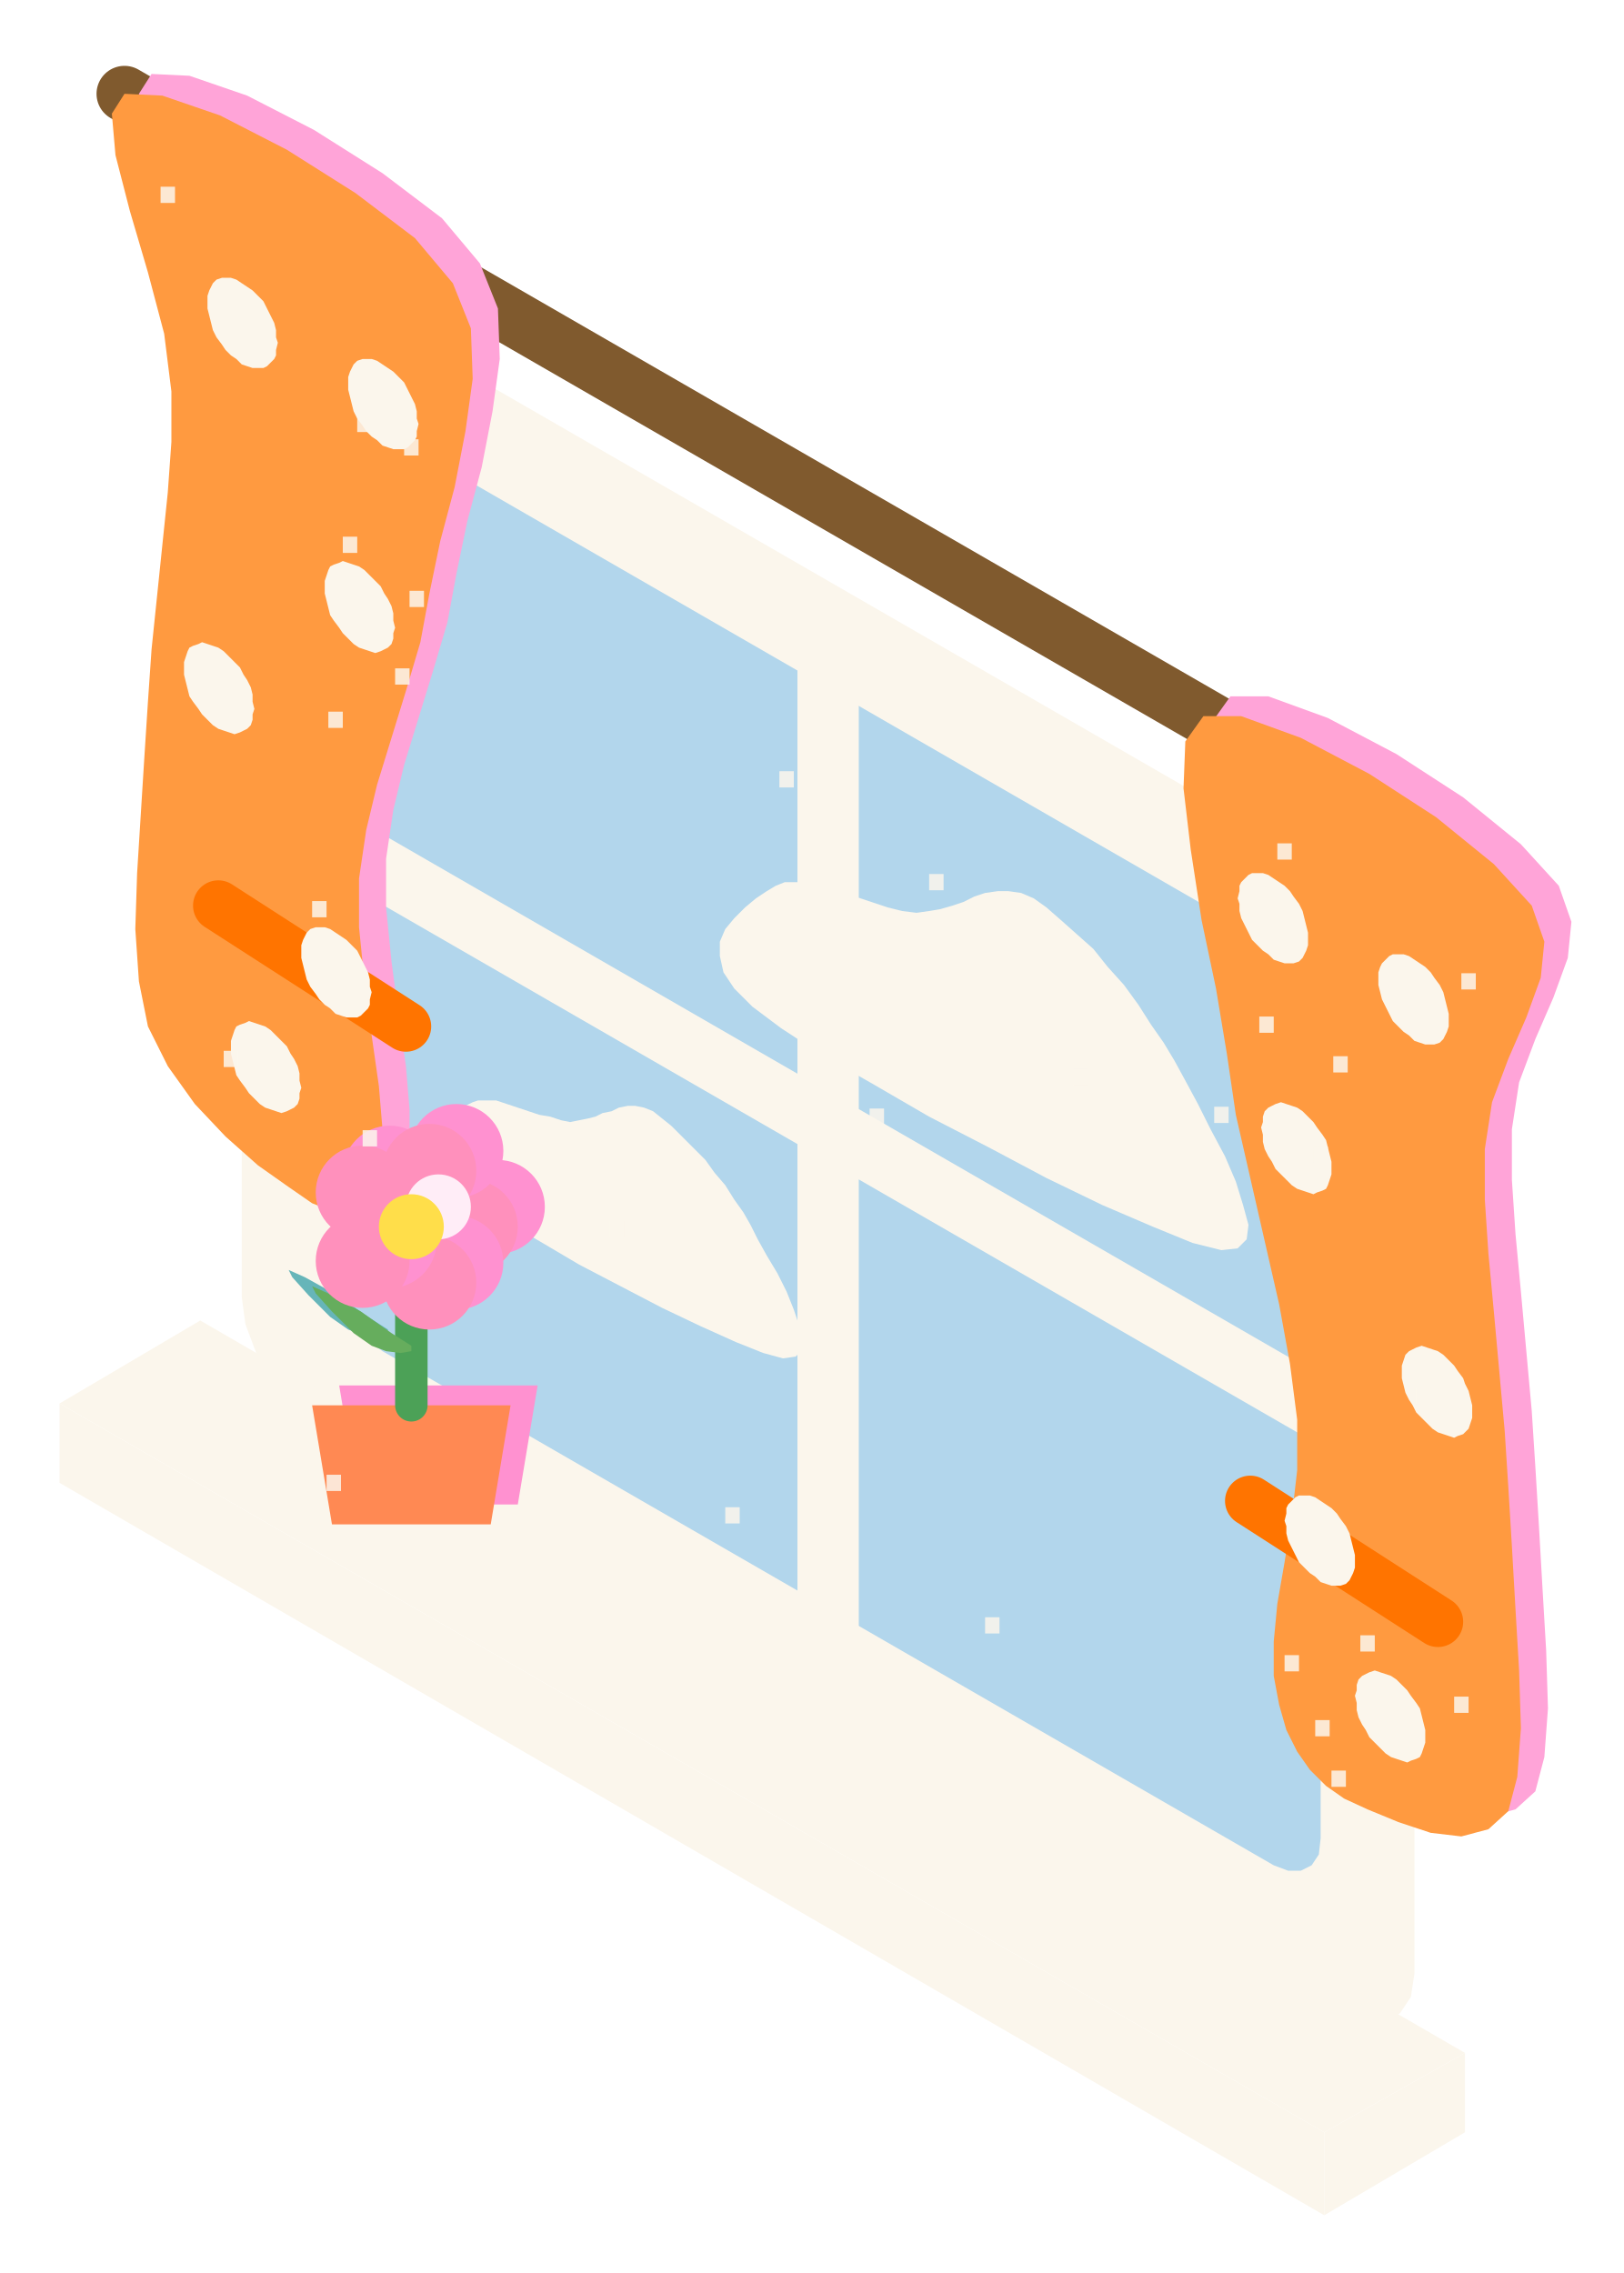
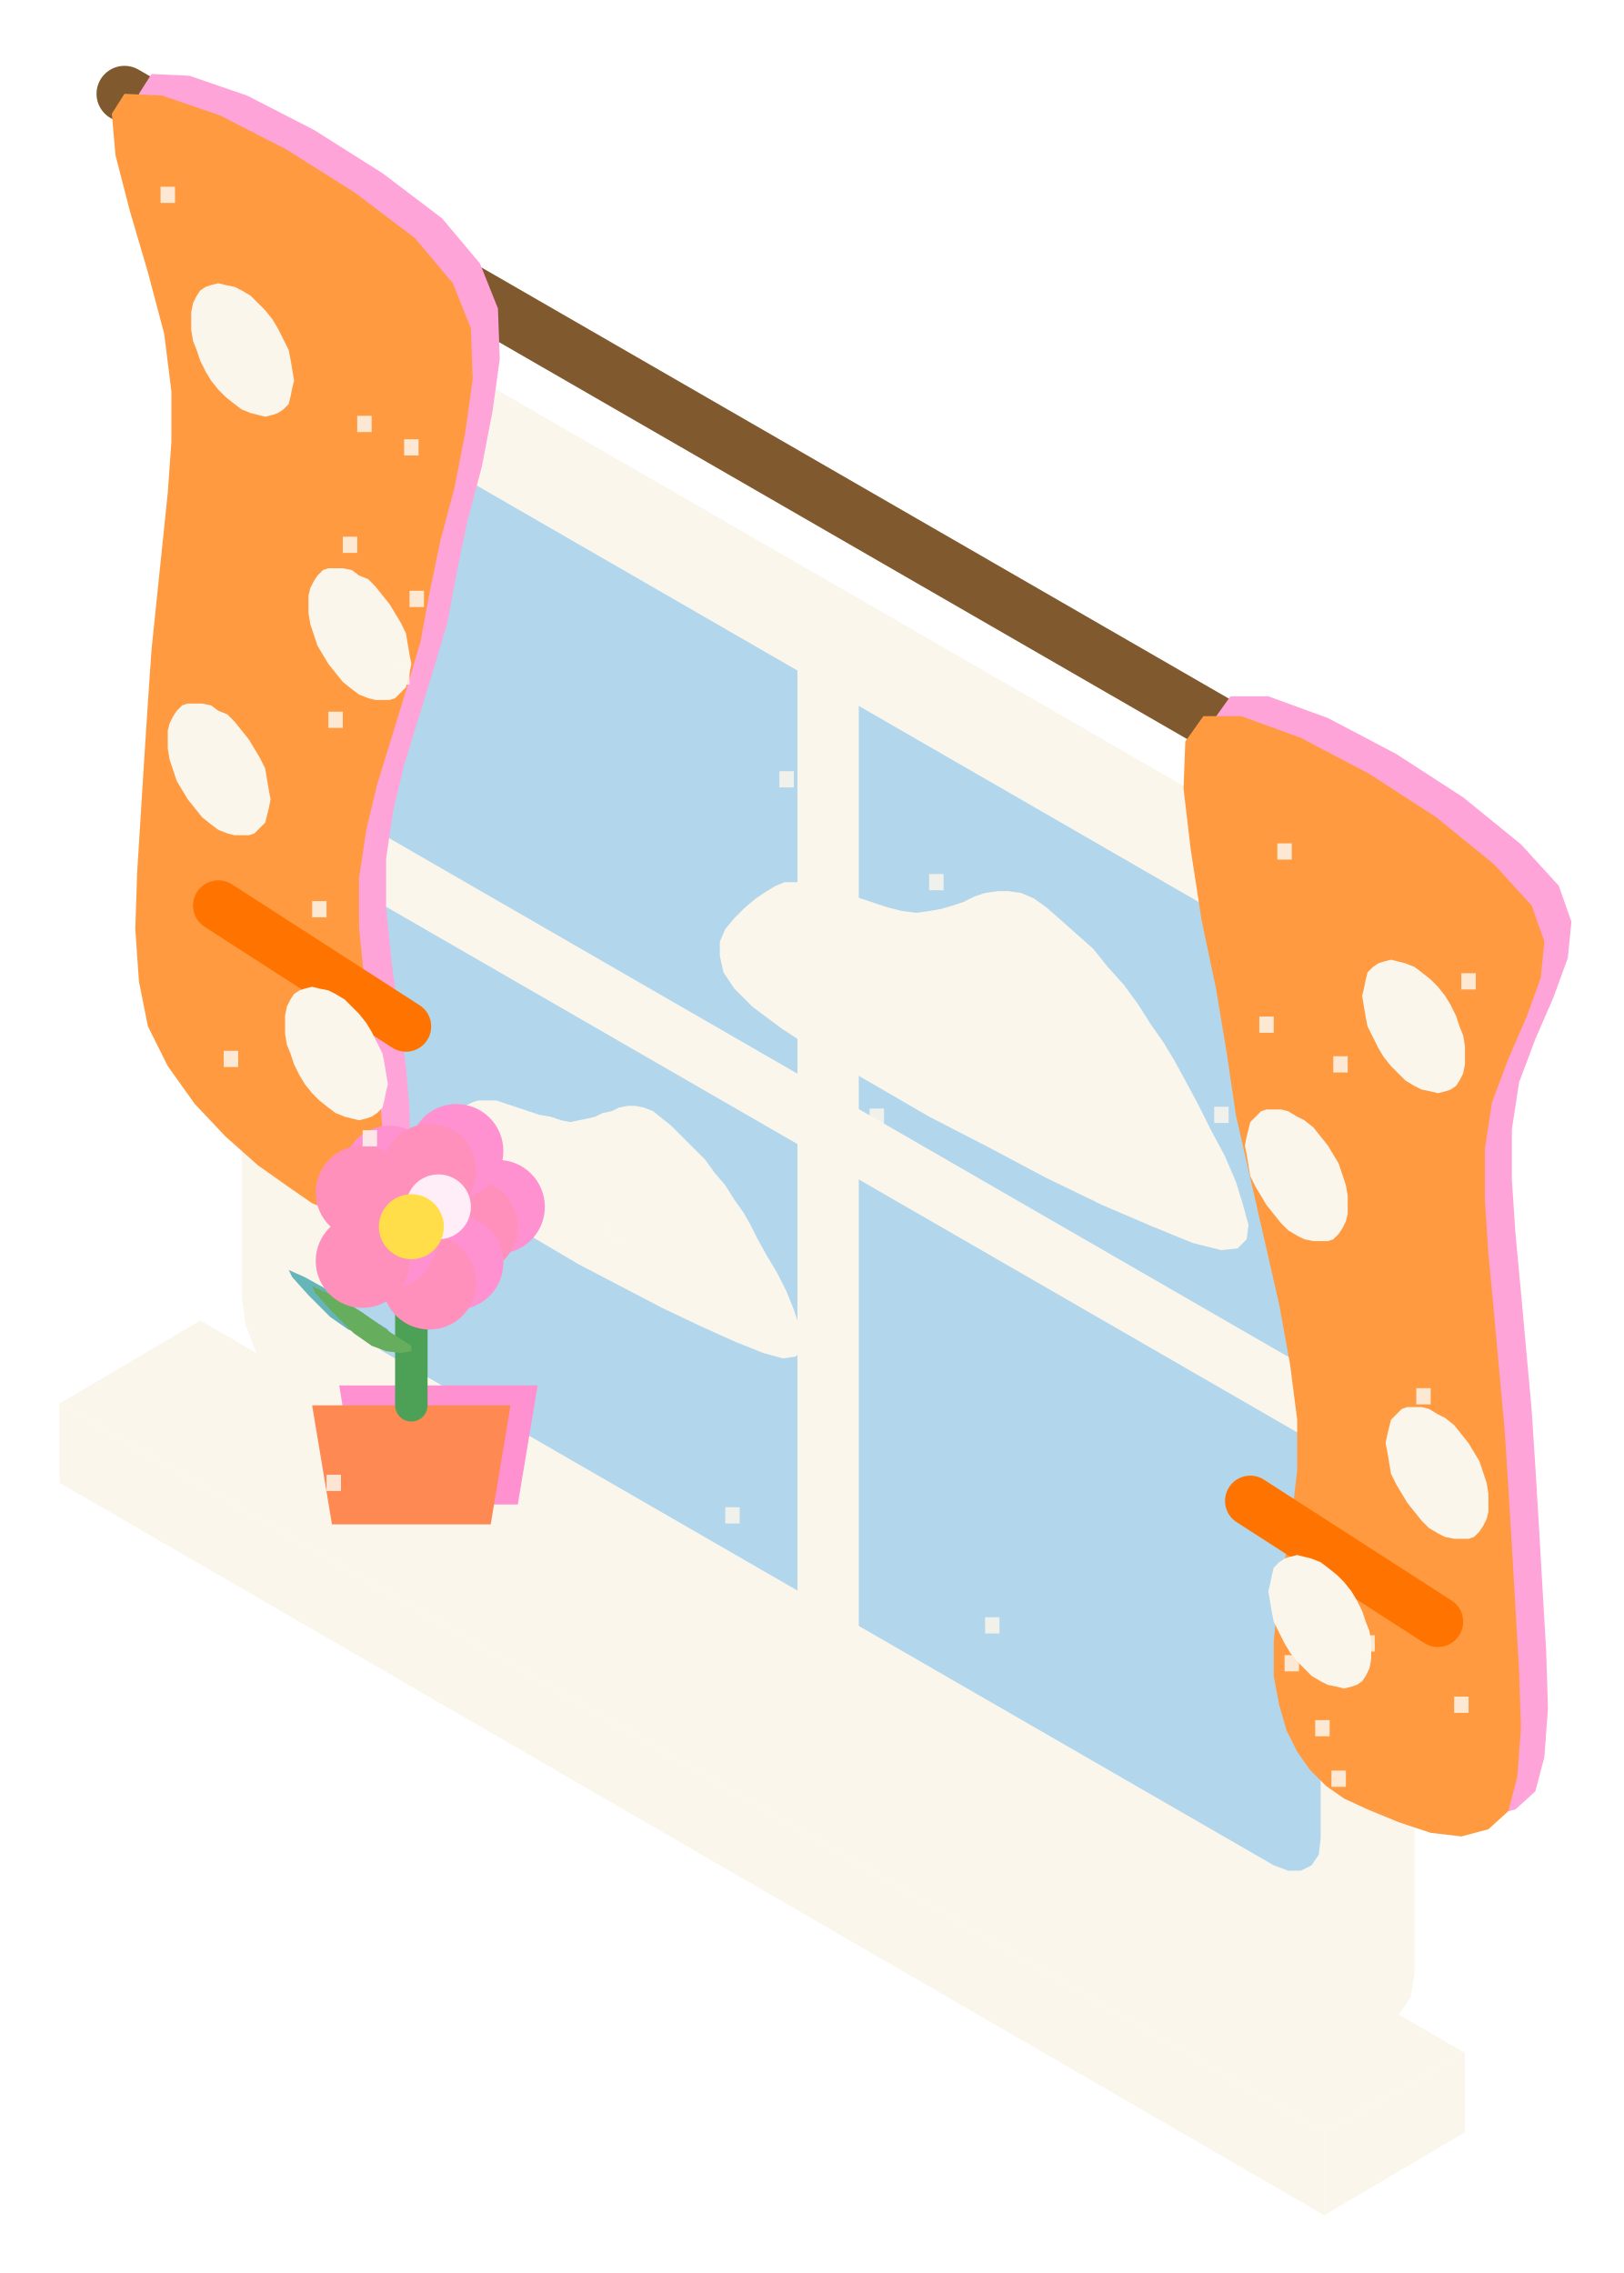
<svg xmlns="http://www.w3.org/2000/svg" viewBox="0 0 90 126" width="90" height="126">
  <defs>
    <path id="p1" d="M6.9,5.2L9,5.3 12.2,6.4 15.9,8.3 19.7,10.7 23,13.2 25.1,15.7 26.1,18.2 26.2,21 25.8,23.9 25.2,27 24.4,30 23.8,32.9 23.3,35.6 22.5,38.3 21.7,40.9 20.9,43.5 20.3,46 19.9,48.7 19.9,51.4 20.2,54.4 20.6,57.4 21,60.2 21.2,62.6 21.2,64.4 20.9,65.7 20.5,66.6 19.9,67.1 19.2,67.3 18.3,67.1 17.3,66.7 16,65.8 14.3,64.6 12.5,63 10.8,61.2 9.3,59.1 8.2,56.9 7.7,54.4 7.5,51.5 7.6,48.4 7.8,45.2 8,42 8.2,38.9 8.4,36 8.7,33.1 9,30.2 9.3,27.3 9.5,24.5 9.5,21.7 9.1,18.5 8.2,15.1 7.2,11.7 6.4,8.6 6.2,6.3Z" />
    <path id="p2" d="M84.9,50.2L82.8,47.9 79.6,45.3 75.9,42.9 72.1,40.9 68.8,39.7 66.7,39.7 65.7,41.1 65.6,43.7 66,47.1 66.6,51 67.4,54.8 68,58.4 68.5,61.8 69.3,65.3 70.1,68.8 70.9,72.3 71.5,75.6 71.9,78.7 71.9,81.5 71.6,84.1 71.2,86.6 70.8,88.9 70.6,91 70.6,92.9 70.9,94.5 71.3,95.9 71.9,97.1 72.6,98.1 73.5,99 74.5,99.7 75.8,100.3 77.5,101 79.3,101.6 81,101.8 82.5,101.4 83.6,100.4 84.1,98.5 84.3,95.8 84.2,92.6 84,89.2 83.8,85.7 83.6,82.4 83.4,79.3 83.1,76 82.8,72.7 82.5,69.5 82.3,66.5 82.3,63.7 82.7,61.1 83.6,58.7 84.6,56.4 85.4,54.2 85.6,52.2Z" />
    <path id="p3" d="M18.4,84.5L27.2,84.5 28.3,77.9 17.3,77.9Z" />
    <path id="p4" d="M22.8,74.6L21.7,73.9 20,72.7 18.2,71.7 17.3,71.3 17.5,71.7 18.4,72.7 19.6,73.9 20.6,74.6 21.4,74.9 22.2,75 22.8,74.9Z" />
  </defs>
  <path d="M74.5,48.7L75.7,49.6 76.8,50.8 77.6,52.3 78.2,53.9 78.4,55.4 78.4,109.4 78.2,110.7 77.6,111.6 76.8,112.1 75.7,112.1 74.5,111.7 17.3,78.7 16.1,77.7 15,76.5 14.2,75 13.6,73.4 13.4,71.9 13.4,17.9 13.6,16.6 14.2,15.7 15,15.2 16.1,15.2 17.3,15.7Z" fill="#FBF6EC" />
  <path d="M70.6,52.4L71.4,53 72.1,53.9 72.7,54.9 73.1,55.9 73.2,56.9 73.2,101.9 73.1,102.8 72.7,103.4 72.1,103.7 71.4,103.7 70.6,103.4 21.2,74.9 20.4,74.3 19.7,73.4 19.1,72.4 18.7,71.4 18.6,70.4 18.6,25.4 18.7,24.5 19.1,23.9 19.7,23.6 20.4,23.6 21.2,23.9Z" fill="#B2D6EC" />
  <path d="M41.7,55.8L40.7,54.8 40.1,53.9 39.9,53 39.9,52.2 40.2,51.5 40.7,50.9 41.3,50.3 41.9,49.8 42.5,49.4 43,49.1 43.5,48.9 44.2,48.9 44.9,49 45.7,49.2 46.6,49.4 47.4,49.7 48.3,50 49.2,50.3 50,50.5 50.8,50.6 51.5,50.5 52.1,50.4 52.8,50.2 53.4,50 54,49.7 54.6,49.5 55.3,49.4 55.9,49.4 56.6,49.5 57.3,49.8 58,50.3 58.8,51 59.7,51.8 60.6,52.6 61.4,53.6 62.3,54.6 63.1,55.7 63.8,56.8 64.5,57.8 65.1,58.8 65.7,59.9 66.4,61.2 67.1,62.6 67.9,64.1 68.5,65.5 68.9,66.8 69.2,67.9 69.1,68.7 68.6,69.2 67.7,69.3 66.1,68.9 63.9,68 61.1,66.8 58,65.3 54.8,63.6 51.5,61.9 48.4,60.1 45.6,58.5 43.3,57Z" fill="#FBF6EC" />
  <path d="M25.2,65.8L24.5,65.1 24.1,64.5 24,63.9 24,63.3 24.2,62.8 24.5,62.3 24.9,61.9 25.4,61.6 25.8,61.3 26.2,61.1 26.5,61 27,61 27.5,61 28.1,61.2 28.7,61.4 29.3,61.6 29.9,61.8 30.5,61.9 31.1,62.1 31.6,62.2 32.1,62.1 32.6,62 33,61.9 33.4,61.7 33.9,61.6 34.3,61.4 34.8,61.3 35.2,61.3 35.7,61.4 36.2,61.6 36.7,62 37.2,62.4 37.8,63 38.4,63.6 39.1,64.3 39.6,65 40.2,65.7 40.7,66.5 41.2,67.2 41.6,67.9 42,68.7 42.5,69.6 43.1,70.6 43.6,71.6 44,72.6 44.3,73.5 44.5,74.3 44.4,74.9 44.1,75.2 43.4,75.3 42.3,75 40.8,74.4 38.8,73.5 36.7,72.5 34.4,71.3 32.1,70.1 29.9,68.8 28,67.7 26.4,66.7Z" fill="#FBF6EC" />
  <path d="M44.2,35.7L47.6,37.6 47.6,91.6 44.2,89.7Z" fill="#FBF6EC" />
  <path d="M17.3,44L74.5,77 74.5,80.9 17.3,47.9Z" fill="#FBF6EC" />
  <path d="M6.9,5.2L84.9,50.2" fill="none" stroke="#805A2E" stroke-width="3.1" stroke-linecap="round" stroke-linejoin="round" />
  <use href="#p1" transform="translate(1.5 -1.1)" fill="#FFA4D8" />
  <use href="#p1" fill="#FF9A40" />
  <path d="M12.1,50.2L22.5,56.9" fill="none" stroke="#FF7400" stroke-width="2.8" stroke-linecap="round" stroke-linejoin="round" />
-   <path d="M15.4,19L15.3,19.4 15.3,19.7 15.2,19.9 15,20.1 14.8,20.3 14.6,20.4 14.3,20.4 14,20.4 13.7,20.3 13.4,20.2 13.1,19.9 12.8,19.7 12.5,19.4 12.3,19.1 12,18.7 11.8,18.3 11.7,17.9 11.6,17.5 11.5,17.1 11.5,16.8 11.5,16.4 11.6,16.1 11.7,15.9 11.8,15.7 12,15.5 12.3,15.4 12.5,15.4 12.8,15.4 13.1,15.5 13.4,15.7 13.7,15.9 14,16.1 14.3,16.4 14.6,16.7 14.8,17.1 15,17.5 15.2,17.9 15.3,18.3 15.3,18.7Z" fill="#FBF6EC" />
-   <path d="M21.9,34.8L21.8,35.1 21.8,35.4 21.7,35.7 21.5,35.9 21.3,36 21.1,36.1 20.8,36.2 20.5,36.1 20.2,36 19.9,35.9 19.6,35.7 19.3,35.4 19,35.1 18.8,34.8 18.5,34.4 18.3,34.1 18.2,33.7 18.1,33.3 18,32.9 18,32.5 18,32.2 18.1,31.9 18.2,31.6 18.3,31.4 18.5,31.3 18.8,31.2 19,31.1 19.3,31.2 19.6,31.3 19.9,31.4 20.2,31.6 20.5,31.9 20.8,32.2 21.1,32.5 21.3,32.9 21.5,33.2 21.7,33.6 21.8,34 21.8,34.4Z" fill="#FBF6EC" />
-   <path d="M14.1,39.3L14,39.6 14,39.9 13.9,40.2 13.7,40.4 13.5,40.5 13.3,40.6 13,40.7 12.7,40.6 12.4,40.5 12.1,40.4 11.8,40.2 11.5,39.9 11.2,39.6 11,39.3 10.7,38.9 10.5,38.6 10.4,38.2 10.3,37.8 10.2,37.4 10.2,37 10.2,36.7 10.3,36.4 10.4,36.1 10.5,35.9 10.7,35.8 11,35.7 11.2,35.6 11.5,35.7 11.8,35.8 12.1,35.9 12.4,36.1 12.7,36.4 13,36.7 13.3,37 13.5,37.4 13.7,37.7 13.9,38.1 14,38.5 14,38.9Z" fill="#FBF6EC" />
-   <path d="M20.6,55L20.5,55.4 20.5,55.7 20.4,55.9 20.2,56.1 20,56.3 19.8,56.4 19.5,56.4 19.2,56.4 18.9,56.3 18.6,56.2 18.3,55.9 18,55.7 17.7,55.4 17.5,55.1 17.2,54.7 17,54.3 16.9,53.9 16.8,53.5 16.7,53.1 16.7,52.8 16.7,52.4 16.8,52.1 16.9,51.9 17,51.7 17.2,51.5 17.5,51.4 17.7,51.4 18,51.4 18.3,51.5 18.6,51.7 18.9,51.9 19.2,52.1 19.5,52.4 19.8,52.7 20,53.1 20.2,53.5 20.4,53.9 20.5,54.3 20.5,54.7Z" fill="#FBF6EC" />
-   <path d="M16.7,60.3L16.6,60.6 16.6,60.9 16.5,61.2 16.3,61.4 16.1,61.5 15.9,61.6 15.6,61.7 15.3,61.6 15,61.5 14.7,61.4 14.4,61.2 14.1,60.9 13.8,60.6 13.6,60.3 13.3,59.9 13.1,59.6 13,59.2 12.9,58.8 12.8,58.4 12.8,58 12.8,57.7 12.9,57.4 13,57.1 13.1,56.9 13.3,56.8 13.6,56.7 13.8,56.6 14.1,56.7 14.4,56.8 14.7,56.9 15,57.1 15.3,57.4 15.6,57.7 15.9,58 16.1,58.4 16.3,58.7 16.5,59.1 16.6,59.5 16.6,59.9Z" fill="#FBF6EC" />
-   <path d="M23.2,23.5L23.1,23.9 23.1,24.2 23,24.4 22.8,24.6 22.6,24.8 22.4,24.9 22.1,24.9 21.8,24.9 21.5,24.8 21.2,24.7 20.9,24.4 20.6,24.2 20.3,23.9 20.1,23.6 19.8,23.2 19.6,22.8 19.5,22.4 19.4,22 19.3,21.6 19.3,21.3 19.3,20.9 19.4,20.6 19.5,20.4 19.6,20.2 19.8,20 20.1,19.9 20.3,19.9 20.6,19.9 20.9,20 21.2,20.2 21.5,20.4 21.8,20.6 22.1,20.9 22.4,21.2 22.6,21.6 22.8,22 23,22.4 23.1,22.8 23.1,23.2Z" fill="#FBF6EC" />
+   <path d="M16.3,21.1L16.2,21.5 16.1,22 16,22.4 15.7,22.7 15.4,22.9 15.1,23 14.7,23.1 14.3,23 13.9,22.9 13.4,22.7 13,22.4 12.5,22 12.1,21.6 11.7,21.1 11.4,20.6 11.1,20 10.9,19.4 10.7,18.9 10.6,18.3 10.6,17.8 10.6,17.3 10.7,16.8 10.9,16.4 11.1,16.1 11.4,15.9 11.7,15.8 12.1,15.7 12.5,15.8 13,15.9 13.4,16.1 13.9,16.4 14.3,16.8 14.7,17.2 15.1,17.7 15.4,18.2 15.7,18.8 16,19.4 16.1,19.9 16.2,20.5Z" fill="#FBF6EC" />
+   <path d="M22.8,36.8L22.7,37.3 22.6,37.7 22.5,38.1 22.2,38.4 21.9,38.7 21.6,38.8 21.2,38.8 20.8,38.8 20.4,38.7 19.9,38.5 19.5,38.2 19,37.8 18.6,37.3 18.2,36.8 17.9,36.3 17.6,35.8 17.4,35.2 17.2,34.6 17.1,34 17.1,33.5 17.1,33 17.2,32.6 17.4,32.2 17.6,31.9 17.9,31.6 18.2,31.5 18.6,31.5 19,31.5 19.5,31.6 19.9,31.9 20.4,32.1 20.8,32.5 21.2,33 21.6,33.5 21.9,34 22.2,34.5 22.5,35.1 22.6,35.7 22.7,36.3Z" fill="#FBF6EC" />
+   <path d="M15,44.3L14.9,44.8 14.8,45.2 14.7,45.6 14.4,45.9 14.1,46.2 13.8,46.3 13.4,46.3 13,46.3 12.6,46.2 12.1,46 11.7,45.7 11.2,45.3 10.8,44.8 10.4,44.3 10.1,43.8 9.8,43.3 9.6,42.7 9.4,42.1 9.3,41.5 9.3,41 9.3,40.5 9.4,40.1 9.6,39.7 9.8,39.4 10.1,39.1 10.4,39 10.8,39 11.2,39 11.7,39.1 12.1,39.4 12.6,39.6 13,40 13.4,40.5 13.8,41 14.1,41.5 14.4,42 14.7,42.6 14.8,43.2 14.9,43.8Z" fill="#FBF6EC" />
+   <path d="M21.5,60.1L21.4,60.5 21.3,61 21.2,61.4 20.9,61.7 20.6,61.9 20.3,62 19.9,62.1 19.5,62 19.1,61.9 18.6,61.7 18.2,61.4 17.7,61 17.3,60.6 16.9,60.1 16.6,59.6 16.3,59 16.1,58.4 15.9,57.9 15.8,57.3 15.8,56.8 15.8,56.3 15.9,55.8 16.1,55.4 16.3,55.1 16.6,54.9 16.9,54.8 17.3,54.7 17.7,54.8 18.2,54.9 18.6,55.1 19.1,55.4 19.5,55.8 19.9,56.2 20.3,56.7 20.6,57.2 20.9,57.8 21.2,58.4 21.3,58.9 21.4,59.5Z" fill="#FBF6EC" />
  <use href="#p2" transform="translate(1.5 -1.1)" fill="#FFA4D8" />
  <use href="#p2" fill="#FF9A40" />
  <path d="M69.3,83.2L79.7,89.9" fill="none" stroke="#FF7400" stroke-width="2.8" stroke-linecap="round" stroke-linejoin="round" />
-   <path d="M80.3,56.5L80.3,56.9 80.2,57.2 80.1,57.4 80,57.6 79.8,57.8 79.5,57.9 79.3,57.9 79,57.9 78.7,57.8 78.4,57.7 78.1,57.4 77.8,57.2 77.5,56.9 77.2,56.6 77,56.2 76.8,55.8 76.6,55.4 76.5,55 76.4,54.6 76.4,54.3 76.4,53.9 76.5,53.6 76.6,53.4 76.8,53.2 77,53 77.2,52.9 77.5,52.9 77.8,52.9 78.1,53 78.4,53.2 78.7,53.4 79,53.6 79.3,53.9 79.5,54.2 79.8,54.6 80,55 80.1,55.4 80.2,55.8 80.3,56.2Z" fill="#FBF6EC" />
-   <path d="M73.8,64.8L73.8,65.1 73.7,65.4 73.6,65.7 73.5,65.9 73.3,66 73,66.1 72.8,66.2 72.5,66.1 72.2,66 71.9,65.9 71.6,65.7 71.3,65.4 71,65.1 70.7,64.8 70.5,64.4 70.3,64.1 70.1,63.7 70,63.3 70,62.9 69.9,62.5 70,62.2 70,61.9 70.1,61.6 70.3,61.4 70.5,61.3 70.7,61.2 71,61.1 71.3,61.2 71.6,61.3 71.9,61.4 72.2,61.6 72.5,61.9 72.8,62.2 73,62.5 73.3,62.9 73.5,63.2 73.6,63.6 73.7,64 73.8,64.4Z" fill="#FBF6EC" />
-   <path d="M81.6,78.3L81.6,78.6 81.5,78.9 81.4,79.2 81.2,79.4 81.1,79.5 80.8,79.6 80.6,79.7 80.3,79.6 80,79.5 79.7,79.4 79.4,79.2 79.1,78.9 78.8,78.6 78.5,78.3 78.3,77.9 78.1,77.6 77.9,77.2 77.8,76.8 77.7,76.4 77.7,76 77.7,75.7 77.8,75.4 77.9,75.1 78.1,74.9 78.3,74.8 78.5,74.7 78.8,74.6 79.1,74.7 79.4,74.8 79.7,74.9 80,75.1 80.3,75.4 80.6,75.7 80.8,76 81.1,76.4 81.2,76.7 81.4,77.1 81.5,77.5 81.6,77.9Z" fill="#FBF6EC" />
-   <path d="M75.1,86.5L75.1,86.9 75,87.2 74.9,87.4 74.8,87.6 74.6,87.8 74.3,87.9 74.1,87.9 73.8,87.9 73.5,87.8 73.2,87.7 72.9,87.4 72.6,87.2 72.3,86.9 72,86.6 71.8,86.2 71.6,85.8 71.4,85.4 71.3,85 71.3,84.6 71.2,84.3 71.3,83.9 71.3,83.6 71.4,83.4 71.6,83.2 71.8,83 72,82.9 72.3,82.9 72.6,82.9 72.9,83 73.2,83.2 73.5,83.4 73.8,83.6 74.1,83.9 74.3,84.2 74.6,84.6 74.8,85 74.9,85.4 75,85.8 75.1,86.2Z" fill="#FBF6EC" />
-   <path d="M79,96.3L79,96.6 78.9,96.9 78.8,97.2 78.7,97.4 78.5,97.5 78.2,97.6 78,97.7 77.7,97.6 77.4,97.5 77.1,97.4 76.8,97.2 76.5,96.9 76.2,96.6 75.9,96.3 75.7,95.9 75.5,95.6 75.3,95.2 75.2,94.8 75.2,94.4 75.1,94 75.2,93.7 75.2,93.4 75.3,93.1 75.5,92.9 75.7,92.8 75.9,92.7 76.2,92.6 76.5,92.7 76.8,92.8 77.1,92.9 77.4,93.1 77.7,93.4 78,93.7 78.2,94 78.5,94.4 78.7,94.7 78.8,95.1 78.9,95.5 79,95.9Z" fill="#FBF6EC" />
-   <path d="M72.5,52L72.5,52.4 72.4,52.7 72.3,52.9 72.2,53.1 72,53.3 71.7,53.4 71.5,53.4 71.2,53.4 70.9,53.3 70.6,53.2 70.3,52.9 70,52.7 69.7,52.4 69.4,52.1 69.2,51.7 69,51.3 68.8,50.9 68.7,50.5 68.7,50.1 68.6,49.8 68.7,49.4 68.7,49.1 68.8,48.9 69,48.7 69.2,48.5 69.4,48.4 69.7,48.4 70,48.4 70.3,48.5 70.6,48.7 70.9,48.9 71.2,49.1 71.5,49.4 71.7,49.7 72,50.1 72.2,50.5 72.3,50.9 72.4,51.3 72.5,51.7Z" fill="#FBF6EC" />
+   <path d="M81.2,58.6L81.2,59 81.1,59.5 80.9,59.9 80.7,60.2 80.4,60.4 80.1,60.5 79.7,60.6 79.3,60.5 78.8,60.4 78.4,60.2 77.9,59.9 77.5,59.5 77.1,59.1 76.7,58.6 76.4,58.1 76.1,57.5 75.8,56.9 75.7,56.4 75.6,55.8 75.5,55.2 75.6,54.8 75.7,54.3 75.8,53.9 76.1,53.6 76.4,53.4 76.7,53.3 77.1,53.2 77.5,53.3 77.9,53.4 78.4,53.6 78.8,53.9 79.3,54.3 79.7,54.7 80.1,55.2 80.4,55.7 80.7,56.3 80.9,56.9 81.1,57.4 81.2,58Z" fill="#FBF6EC" />
+   <path d="M74.7,66.8L74.7,67.3 74.6,67.7 74.4,68.1 74.2,68.4 73.9,68.7 73.6,68.8 73.2,68.8 72.8,68.8 72.3,68.7 71.9,68.5 71.4,68.2 71,67.8 70.6,67.3 70.2,66.8 69.9,66.3 69.6,65.8 69.3,65.2 69.2,64.6 69.1,64 69,63.5 69.1,63 69.2,62.6 69.3,62.2 69.6,61.9 69.9,61.6 70.2,61.5 70.6,61.5 71,61.5 71.4,61.6 71.9,61.9 72.3,62.1 72.8,62.5 73.2,63 73.6,63.5 73.9,64 74.2,64.5 74.4,65.1 74.6,65.7 74.7,66.3Z" fill="#FBF6EC" />
+   <path d="M82.5,83.3L82.5,83.8 82.4,84.2 82.2,84.6 82,84.9 81.7,85.2 81.4,85.3 81,85.3 80.6,85.3 80.1,85.2 79.7,85 79.2,84.7 78.8,84.3 78.4,83.8 78,83.3 77.7,82.8 77.4,82.3 77.1,81.7 77,81.1 76.9,80.5 76.8,80 76.9,79.5 77,79.1 77.1,78.7 77.4,78.4 77.7,78.1 78,78 78.4,78 78.8,78 79.2,78.1 79.7,78.4 80.1,78.6 80.6,79 81,79.5 81.4,80 81.7,80.5 82,81 82.2,81.6 82.4,82.2 82.5,82.8Z" fill="#FBF6EC" />
+   <path d="M76,91.6L76,92 75.9,92.5 75.7,92.9 75.5,93.2 75.2,93.4 74.9,93.5 74.5,93.6 74.1,93.5 73.6,93.4 73.2,93.2 72.7,92.9 72.3,92.5 71.9,92.1 71.5,91.6 71.2,91.1 70.9,90.5 70.6,89.9 70.5,89.4 70.4,88.8 70.3,88.2 70.4,87.8 70.5,87.3 70.6,86.9 70.9,86.6 71.2,86.4 71.5,86.3 71.9,86.2 72.3,86.3 72.7,86.4 73.2,86.6 73.6,86.9 74.1,87.3 74.5,87.7 74.9,88.2 75.2,88.7 75.5,89.3 75.7,89.9 75.9,90.4 76,91Z" fill="#FBF6EC" />
  <path d="M3.3,82.2L73.4,122.8 73.4,118.2 3.3,77.8Z" fill="#FBF6EC" />
  <path d="M81.2,118.2L73.4,122.8 73.4,118.2 81.2,113.8Z" fill="#FBF6EC" />
  <path d="M11.1,73.2L81.2,113.8 73.4,118.2 3.3,77.8Z" fill="#FBF6EC" />
  <use href="#p3" transform="translate(1.5 -1.1)" fill="#FF91D0" />
  <use href="#p3" fill="#FF8953" />
  <path d="M22.8,77.9L22.8,70.2" fill="none" stroke="#4CA157" stroke-width="1.8" stroke-linecap="round" stroke-linejoin="round" />
  <use href="#p4" transform="translate(-1.3 -.9)" fill="#66B5B9" />
  <use href="#p4" fill="#66AD5D" />
  <ellipse cx="27.6" cy="66.9" rx="2.6" ry="2.6" fill="#FF91D0" />
  <ellipse cx="26.1" cy="68" rx="2.6" ry="2.6" fill="#FF90BC" />
  <ellipse cx="25.3" cy="70" rx="2.6" ry="2.6" fill="#FF91D0" />
  <ellipse cx="23.8" cy="71.1" rx="2.6" ry="2.6" fill="#FF90BC" />
  <ellipse cx="21.6" cy="68.8" rx="2.6" ry="2.6" fill="#FF91D0" />
  <ellipse cx="20.1" cy="69.9" rx="2.6" ry="2.6" fill="#FF90BC" />
  <ellipse cx="21.6" cy="65" rx="2.6" ry="2.6" fill="#FF91D0" />
  <ellipse cx="20.1" cy="66.1" rx="2.6" ry="2.6" fill="#FF90BC" />
  <ellipse cx="25.3" cy="63.8" rx="2.6" ry="2.6" fill="#FF91D0" />
  <ellipse cx="23.8" cy="64.9" rx="2.6" ry="2.6" fill="#FF90BC" />
  <ellipse cx="24.3" cy="66.9" rx="1.8" ry="1.8" fill="#FFEDF7" />
  <ellipse cx="22.8" cy="68" rx="1.8" ry="1.8" fill="#FFDE4A" />
  <path d="M8.9,10.8h.8m2.7,47.9h.8m4.1,-8.3h.8m.1,-10.5h.8m0,-9.7h.8m0,-6.7h.8m1.3,14h.8m-.3,-12.7h.8m-.5,8.4h.8m19.7,10h.8m7.5,5.7h.8m7.2,10.8h.8m9.5,-2.9h.8m.2,-9.6h.8m2.3,11.8h.8m6.3,-4.6h.8m-63.7,27.8h.8m1.2,-19.1h.8m12.9,5h.8m5.6,15.9h.8m7.2,-22.1h.8m5.6,28.2h.8m11.9,-28.3h.8m3.1,30.4h.8m.8,-28.2h.8m-.7,31.8h.8m.1,2.8h.8m.8,-7.5h.8m2.3,-13.7h.8m1.3,17.1h.8" fill="none" stroke="#FBF6EC" stroke-width=".9" opacity=".85" />
</svg>
